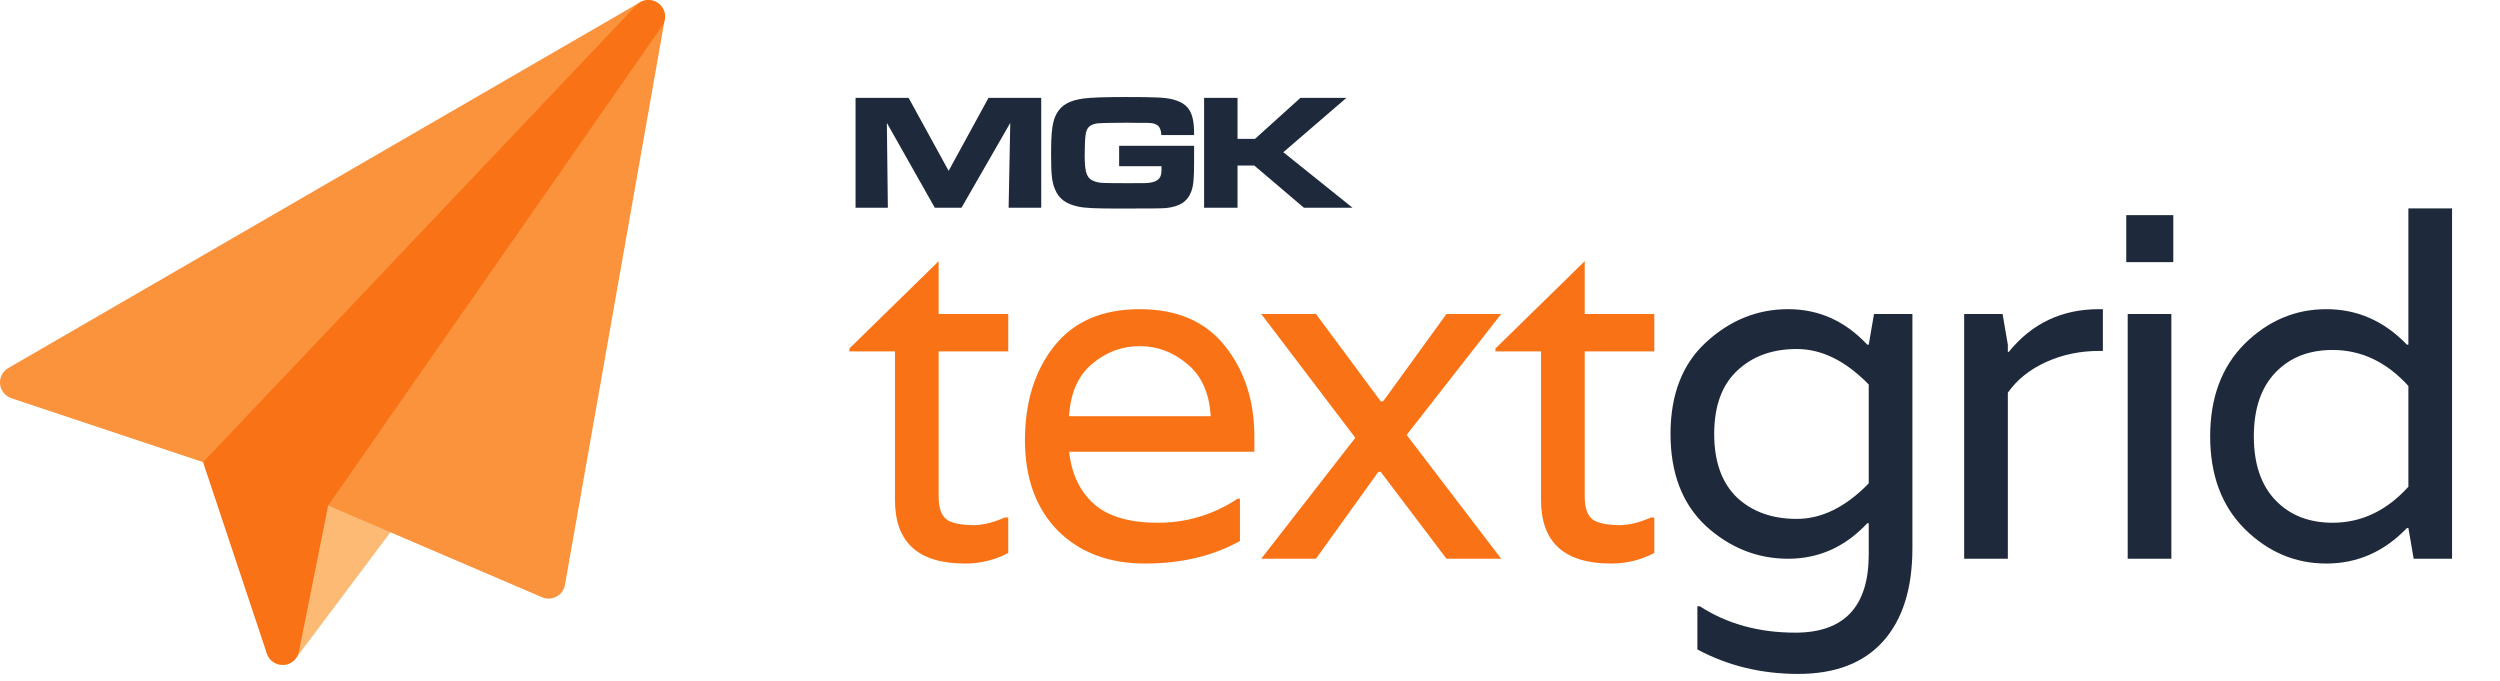
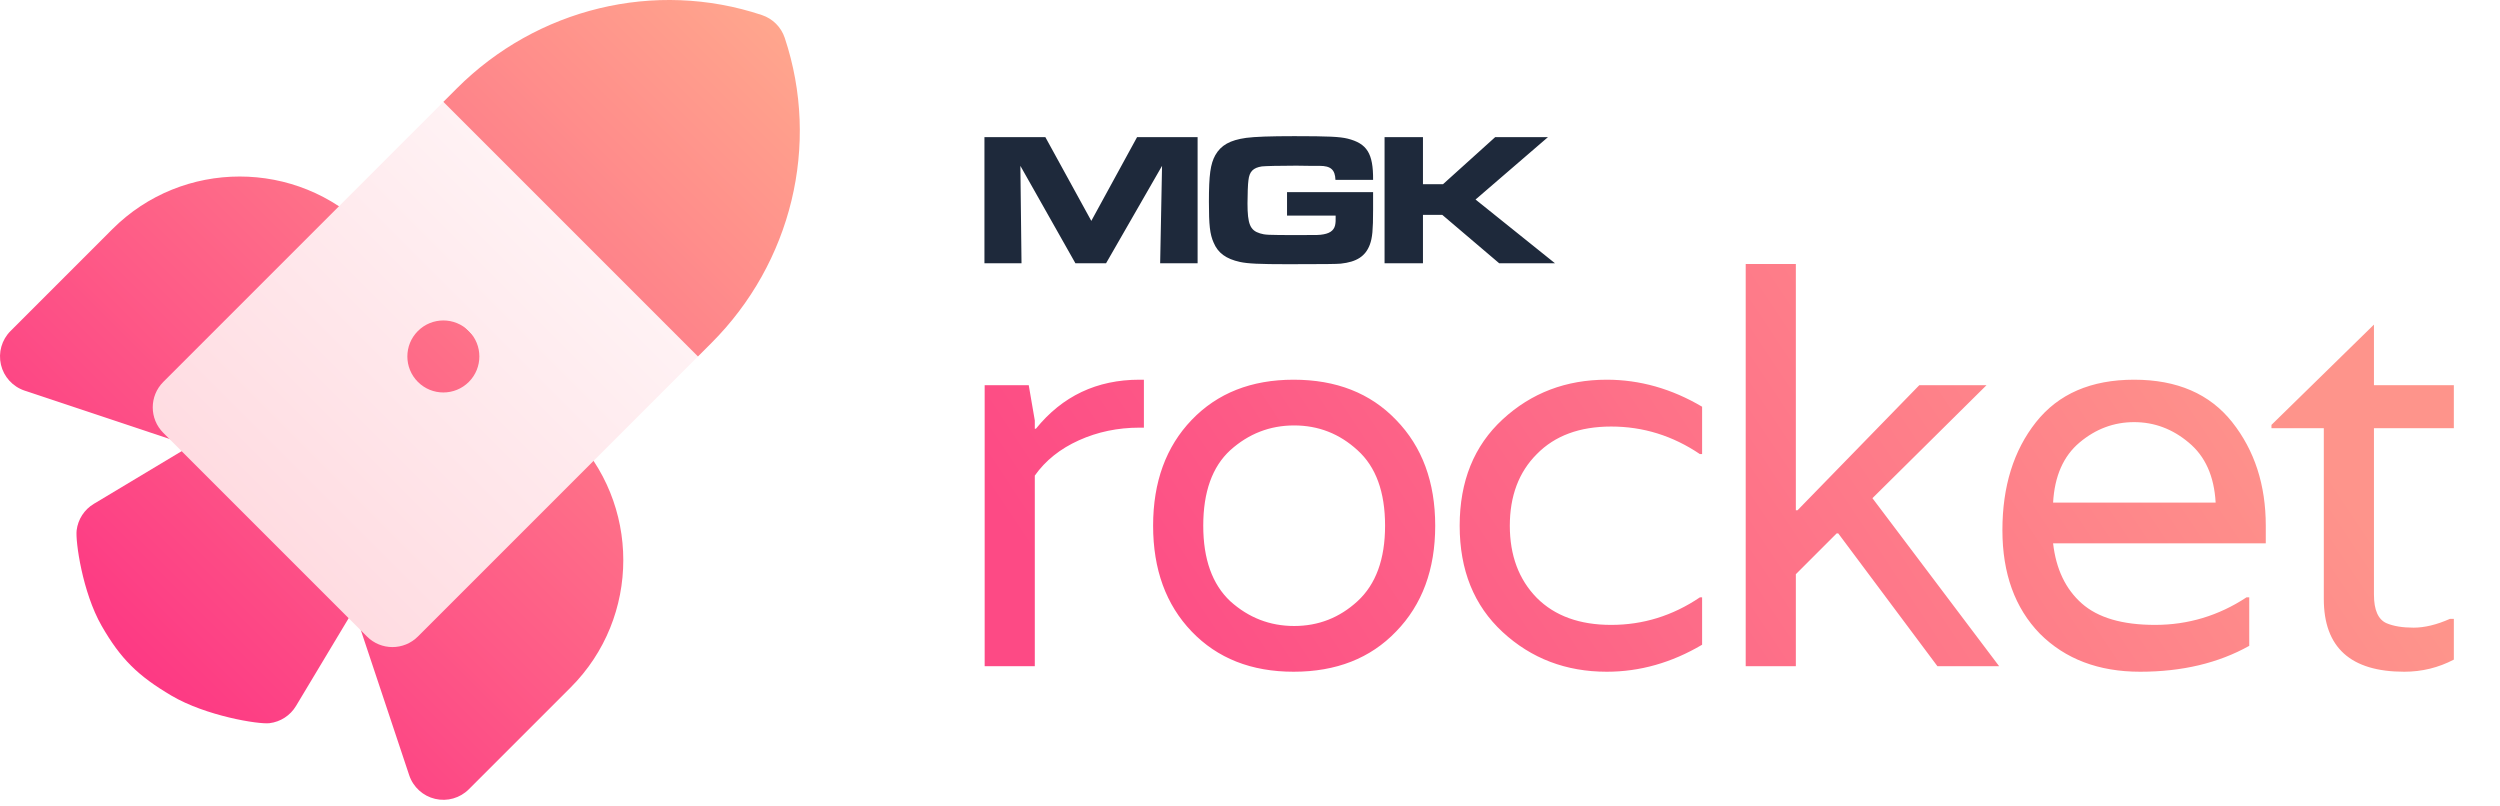
- <svg xmlns="http://www.w3.org/2000/svg" width="349" height="95" viewBox="0 0 349 95" fill="none">
-   <path d="M140.751 49.056H131.036V69.29C131.036 71.166 131.55 72.327 132.577 72.774C133.426 73.131 134.52 73.31 135.86 73.31C137.2 73.31 138.674 72.953 140.282 72.238H140.751V77.196C138.875 78.179 136.865 78.67 134.721 78.67C128.2 78.67 124.939 75.722 124.939 69.826V49.056H118.574V48.654L131.036 36.46V43.83H140.751V49.056ZM175.108 60.915V63.059H149.246C149.604 66.186 150.765 68.62 152.73 70.362C154.696 72.104 157.666 72.975 161.641 72.975C165.661 72.975 169.369 71.858 172.763 69.625H173.098V75.521C169.346 77.62 164.924 78.67 159.832 78.67C154.785 78.67 150.72 77.129 147.638 74.047C144.601 70.92 143.082 66.722 143.082 61.451C143.082 56.136 144.445 51.758 147.169 48.319C149.894 44.88 153.869 43.16 159.095 43.16C164.321 43.16 168.297 44.88 171.021 48.319C173.746 51.758 175.108 55.957 175.108 60.915ZM149.246 58.101H169.011C168.833 54.885 167.738 52.451 165.728 50.798C163.763 49.145 161.552 48.319 159.095 48.319C156.639 48.319 154.428 49.145 152.462 50.798C150.497 52.451 149.425 54.885 149.246 58.101ZM209.567 43.83L196.368 60.714L209.567 78H201.929L192.75 65.873H192.415L183.705 78H176.067L189.199 61.116L176.067 43.83H183.705L192.75 56.024H193.085L201.929 43.83H209.567ZM230.94 49.056H221.225V69.29C221.225 71.166 221.738 72.327 222.766 72.774C223.614 73.131 224.709 73.31 226.049 73.31C227.389 73.31 228.863 72.953 230.471 72.238H230.94V77.196C229.064 78.179 227.054 78.67 224.91 78.67C218.388 78.67 215.128 75.722 215.128 69.826V49.056H208.763V48.654L221.225 36.46V43.83H230.94V49.056Z" fill="#F97316" />
-   <path d="M261.612 43.83H266.972V76.526C266.972 82.154 265.609 86.487 262.885 89.524C260.16 92.561 256.207 94.08 251.026 94.08C245.889 94.08 241.199 92.941 236.956 90.663V84.633H237.291C241.087 87.09 245.532 88.318 250.624 88.318C257.458 88.318 260.875 84.678 260.875 77.397V73.042H260.674C257.592 76.347 253.907 78 249.619 78C245.331 78 241.512 76.481 238.162 73.444C234.856 70.362 233.204 66.074 233.204 60.58C233.204 55.086 234.856 50.82 238.162 47.783C241.512 44.701 245.331 43.16 249.619 43.16C253.907 43.16 257.592 44.813 260.674 48.118H260.875L261.612 43.83ZM260.875 67.481V53.679C257.659 50.374 254.309 48.721 250.825 48.721C247.385 48.721 244.594 49.748 242.45 51.803C240.35 53.813 239.301 56.739 239.301 60.58C239.301 64.421 240.35 67.369 242.45 69.424C244.594 71.434 247.385 72.439 250.825 72.439C254.309 72.439 257.659 70.786 260.875 67.481ZM293.025 43.16H293.561V48.989H293.025C290.39 48.989 287.933 49.503 285.655 50.53C283.377 51.557 281.59 52.987 280.295 54.818V78H274.198V43.83H279.558L280.295 48.118V49.123H280.429C283.645 45.148 287.844 43.16 293.025 43.16ZM297.026 78V43.83H303.123V78H297.026ZM303.391 30.028V36.594H296.825V30.028H303.391ZM313.363 47.984C316.624 44.768 320.421 43.16 324.753 43.16C329.086 43.16 332.838 44.813 336.009 48.118H336.21V29.09H342.307V78H336.947L336.21 73.712H336.009C332.838 77.017 329.086 78.67 324.753 78.67C320.421 78.67 316.624 77.062 313.363 73.846C310.147 70.63 308.539 66.32 308.539 60.915C308.539 55.51 310.147 51.2 313.363 47.984ZM325.624 72.975C329.644 72.975 333.173 71.3 336.21 67.95V53.88C333.173 50.53 329.644 48.855 325.624 48.855C322.319 48.855 319.661 49.905 317.651 52.004C315.641 54.103 314.636 57.074 314.636 60.915C314.636 64.756 315.641 67.727 317.651 69.826C319.661 71.925 322.319 72.975 325.624 72.975Z" fill="#1E293B" />
-   <path d="M119.436 29H123.944L123.806 17.155L130.499 29H134.225L141.033 17.155L140.803 29H145.357V13.659H137.997L132.431 23.848L126.842 13.659H119.436V29ZM166.696 18.857C166.719 15.637 165.96 14.441 163.591 13.843C162.625 13.613 161.291 13.544 157.105 13.544C154.184 13.544 152.321 13.613 151.263 13.751C149.285 14.027 148.204 14.648 147.514 15.844C146.916 16.925 146.732 18.236 146.732 21.525C146.732 24.377 146.847 25.458 147.307 26.493C147.836 27.758 148.825 28.471 150.504 28.839C151.47 29.046 152.827 29.115 156.346 29.115C160.877 29.115 162.28 29.092 162.763 29.046C164.695 28.839 165.776 28.149 166.305 26.723C166.604 25.895 166.696 24.998 166.696 22.468V20.352H156.231V23.204H162.142V23.457C162.142 23.871 162.142 23.94 162.119 24.124C162.05 24.883 161.59 25.32 160.67 25.481C160.118 25.573 160.118 25.573 157.68 25.573C153.678 25.573 153.586 25.55 152.942 25.366C151.746 24.998 151.424 24.239 151.424 21.709C151.424 20.72 151.47 19.317 151.539 18.903C151.654 17.845 152.114 17.385 153.172 17.224C153.517 17.178 155.426 17.132 157.358 17.132L159.014 17.155H160.187C161.544 17.155 162.073 17.615 162.119 18.857H166.696ZM168.091 29H172.76V23.112H175.106L182.029 29H188.814L179.154 21.249L187.963 13.659H181.546L175.198 19.386H172.76V13.659H168.091V29Z" fill="#1E293B" />
-   <path d="M55.024 70.295L41.099 56.346C40.194 55.439 38.724 55.437 37.817 56.342C37.38 56.778 37.135 57.369 37.135 57.985V90.5C37.136 91.499 37.775 92.385 38.722 92.701C38.959 92.78 39.206 92.821 39.456 92.821C40.186 92.821 40.874 92.477 41.312 91.893L55.238 73.326C55.93 72.403 55.839 71.112 55.024 70.295Z" fill="#FDBA74" />
-   <path d="M44.831 65.091L30.906 60.45C29.69 60.043 28.375 60.699 27.969 61.915C27.809 62.392 27.809 62.907 27.968 63.383L37.251 91.234C37.567 92.183 38.456 92.823 39.456 92.821H39.6C40.648 92.756 41.522 91.995 41.73 90.965L46.372 67.756C46.606 66.606 45.944 65.462 44.831 65.091Z" fill="#F97316" />
-   <path d="M91.843 0.427C91.103 -0.09 90.131 -0.131 89.35 0.321L1.157 51.38C0.048 52.023 -0.329 53.443 0.313 54.552C0.598 55.042 1.051 55.411 1.589 55.59L43.271 69.487L75.671 83.375C76.849 83.879 78.213 83.332 78.717 82.154C78.787 81.99 78.838 81.819 78.869 81.644L92.794 2.734C92.952 1.846 92.581 0.946 91.843 0.427Z" fill="#FB923C" />
-   <path d="M92.404 3.677C93.153 2.636 92.916 1.186 91.876 0.437C90.95 -0.23 89.675 -0.124 88.872 0.687L28.348 64.52L45.815 70.555L92.404 3.677Z" fill="#F97316" />
+ <svg xmlns="http://www.w3.org/2000/svg" width="304" height="98" viewBox="0 0 304 98" fill="none">
+   <path d="M138.562 46.172H139.098V52.002H138.562C135.926 52.002 133.47 52.515 131.192 53.542C128.914 54.57 127.127 55.999 125.832 57.831V81.013H119.735V46.843H125.095L125.832 51.13V52.136H125.966C129.182 48.16 133.38 46.172 138.562 46.172ZM140.218 63.928C140.218 58.612 141.781 54.324 144.908 51.063C148.034 47.803 152.166 46.172 157.303 46.172C162.484 46.172 166.638 47.803 169.765 51.063C172.936 54.324 174.522 58.612 174.522 63.928C174.522 69.243 172.936 73.531 169.765 76.791C166.638 80.052 162.484 81.683 157.303 81.683C152.166 81.683 148.034 80.052 144.908 76.791C141.781 73.531 140.218 69.243 140.218 63.928ZM149.598 73.106C151.831 75.117 154.422 76.121 157.37 76.121C160.318 76.121 162.886 75.117 165.075 73.106C167.308 71.052 168.425 67.992 168.425 63.928C168.425 59.818 167.308 56.758 165.075 54.748C162.886 52.739 160.318 51.733 157.37 51.733C154.422 51.733 151.831 52.739 149.598 54.748C147.409 56.758 146.315 59.818 146.315 63.928C146.315 67.992 147.409 71.052 149.598 73.106ZM206.708 55.218C203.403 52.984 199.807 51.867 195.921 51.867C192.08 51.867 189.065 52.984 186.876 55.218C184.688 57.406 183.593 60.309 183.593 63.928C183.593 67.546 184.688 70.471 186.876 72.704C189.065 74.893 192.08 75.987 195.921 75.987C199.807 75.987 203.403 74.871 206.708 72.638H206.976V78.4C203.269 80.588 199.405 81.683 195.385 81.683C190.427 81.683 186.206 80.075 182.722 76.859C179.238 73.642 177.496 69.332 177.496 63.928C177.496 58.523 179.238 54.212 182.722 50.996C186.206 47.781 190.427 46.172 195.385 46.172C199.405 46.172 203.269 47.267 206.976 49.456V55.218H206.708ZM227.688 60.578L243.098 81.013H235.594L223.534 64.865H223.333L218.375 69.823V81.013H212.278V32.102H218.375V62.051H218.576L233.383 46.843H241.557L227.688 60.578ZM275.519 63.928V66.072H249.657C250.015 69.198 251.176 71.632 253.141 73.374C255.107 75.117 258.077 75.987 262.052 75.987C266.072 75.987 269.78 74.871 273.174 72.638H273.509V78.534C269.757 80.633 265.335 81.683 260.243 81.683C255.196 81.683 251.131 80.141 248.049 77.059C245.012 73.933 243.493 69.734 243.493 64.463C243.493 59.148 244.856 54.771 247.58 51.331C250.305 47.892 254.28 46.172 259.506 46.172C264.732 46.172 268.708 47.892 271.432 51.331C274.157 54.771 275.519 58.969 275.519 63.928ZM249.657 61.114H269.422C269.244 57.898 268.149 55.463 266.139 53.81C264.174 52.158 261.963 51.331 259.506 51.331C257.05 51.331 254.839 52.158 252.873 53.81C250.908 55.463 249.836 57.898 249.657 61.114ZM298.387 52.069H288.672V72.302C288.672 74.178 289.186 75.34 290.213 75.787C291.062 76.144 292.156 76.323 293.496 76.323C294.836 76.323 296.31 75.965 297.918 75.251H298.387V80.209C296.511 81.191 294.501 81.683 292.357 81.683C285.836 81.683 282.575 78.734 282.575 72.838V52.069H276.21V51.666L288.672 39.472V46.843H298.387V52.069Z" fill="url(#paint0_linear)" />
+   <path d="M119.708 32.013H124.216L124.078 20.168L130.771 32.013H134.497L141.305 20.168L141.075 32.013H145.629V16.672H138.269L132.703 26.86L127.114 16.672H119.708V32.013ZM166.968 21.869C166.991 18.649 166.232 17.453 163.863 16.855C162.897 16.625 161.563 16.556 157.377 16.556C154.456 16.556 152.593 16.625 151.535 16.764C149.557 17.04 148.476 17.66 147.786 18.857C147.188 19.938 147.004 21.248 147.004 24.538C147.004 27.39 147.119 28.471 147.579 29.506C148.108 30.77 149.097 31.483 150.776 31.852C151.742 32.059 153.099 32.127 156.618 32.127C161.149 32.127 162.552 32.105 163.035 32.059C164.967 31.852 166.048 31.162 166.577 29.735C166.876 28.907 166.968 28.011 166.968 25.48V23.364H156.503V26.216H162.414V26.47C162.414 26.884 162.414 26.953 162.391 27.137C162.322 27.895 161.862 28.332 160.942 28.494C160.39 28.585 160.39 28.585 157.952 28.585C153.95 28.585 153.858 28.562 153.214 28.378C152.018 28.011 151.696 27.252 151.696 24.721C151.696 23.733 151.742 22.329 151.811 21.916C151.926 20.858 152.386 20.398 153.444 20.236C153.789 20.191 155.698 20.145 157.63 20.145L159.286 20.168H160.459C161.816 20.168 162.345 20.628 162.391 21.869H166.968ZM168.363 32.013H173.032V26.125H175.378L182.301 32.013H189.086L179.426 24.262L188.235 16.672H181.818L175.47 22.398H173.032V16.672H168.363V32.013Z" fill="#1E293B" />
+   <path d="M44.624 27.866C36.089 19.331 22.2 19.331 13.665 27.866L1.281 40.25C0.208 41.323 -0.231 42.874 0.117 44.353C0.455 45.802 1.526 47.007 2.992 47.5L21.568 53.692L44.624 27.866ZM70.598 41.456L84.872 43.346L86.508 41.71C96.228 31.99 99.772 17.646 95.424 4.603C94.989 3.297 93.961 2.269 92.655 1.834C79.612 -2.514 65.268 1.03 55.548 10.751L53.912 12.386L55.053 25.911L70.598 41.456ZM69.392 52.634L43.566 75.691L49.758 94.266C50.25 95.728 51.453 96.802 52.906 97.141C54.384 97.49 55.935 97.05 57.008 95.977L69.392 83.594C77.927 75.058 77.927 61.169 69.392 52.634Z" fill="url(#paint1_linear)" />
+   <path d="M44.999 70.835L66.296 49.538L47.721 30.962L26.424 52.259L11.412 61.266C10.255 61.958 9.483 63.147 9.32 64.483C9.157 65.819 10.025 72.024 12.353 76.09C14.688 80.166 16.813 82.207 20.859 84.596C25.021 87.052 31.439 88.102 32.776 87.939C34.112 87.775 35.3 87.004 35.993 85.847L44.999 70.835Z" fill="url(#paint2_linear)" />
+   <path d="M19.857 52.634L44.624 77.401C46.336 79.112 49.105 79.112 50.816 77.401L84.872 43.346L53.912 12.386L19.857 46.442C18.146 48.153 18.146 50.923 19.857 52.634ZM57.009 40.25C58.718 41.959 58.718 44.732 57.009 46.442C55.299 48.152 52.527 48.151 50.817 46.442C49.107 44.731 49.107 41.96 50.817 40.25C52.527 38.54 55.298 38.539 57.009 40.25Z" fill="url(#paint3_linear)" />
+   <defs>
+     <linearGradient id="paint0_linear" x1="233.674" y1="-17.988" x2="118.878" y2="58.054" gradientUnits="userSpaceOnUse">
+       <stop stop-color="#FE948B" />
+       <stop offset="1" stop-color="#FD4A85" />
+     </linearGradient>
+     <linearGradient id="paint1_linear" x1="16.761" y1="80.498" x2="94.366" y2="2.892" gradientUnits="userSpaceOnUse">
+       <stop stop-color="#FD3A84" />
+       <stop offset="1" stop-color="#FFA68D" />
+     </linearGradient>
+     <linearGradient id="paint2_linear" x1="16.761" y1="80.498" x2="94.366" y2="2.892" gradientUnits="userSpaceOnUse">
+       <stop stop-color="#FD3A84" />
+       <stop offset="1" stop-color="#FFA68D" />
+     </linearGradient>
+     <linearGradient id="paint3_linear" x1="-11.309" y1="108.567" x2="69.392" y2="27.866" gradientUnits="userSpaceOnUse">
+       <stop stop-color="#FFC2CC" />
+       <stop offset="1" stop-color="#FFF2F4" />
+     </linearGradient>
+   </defs>
</svg>
